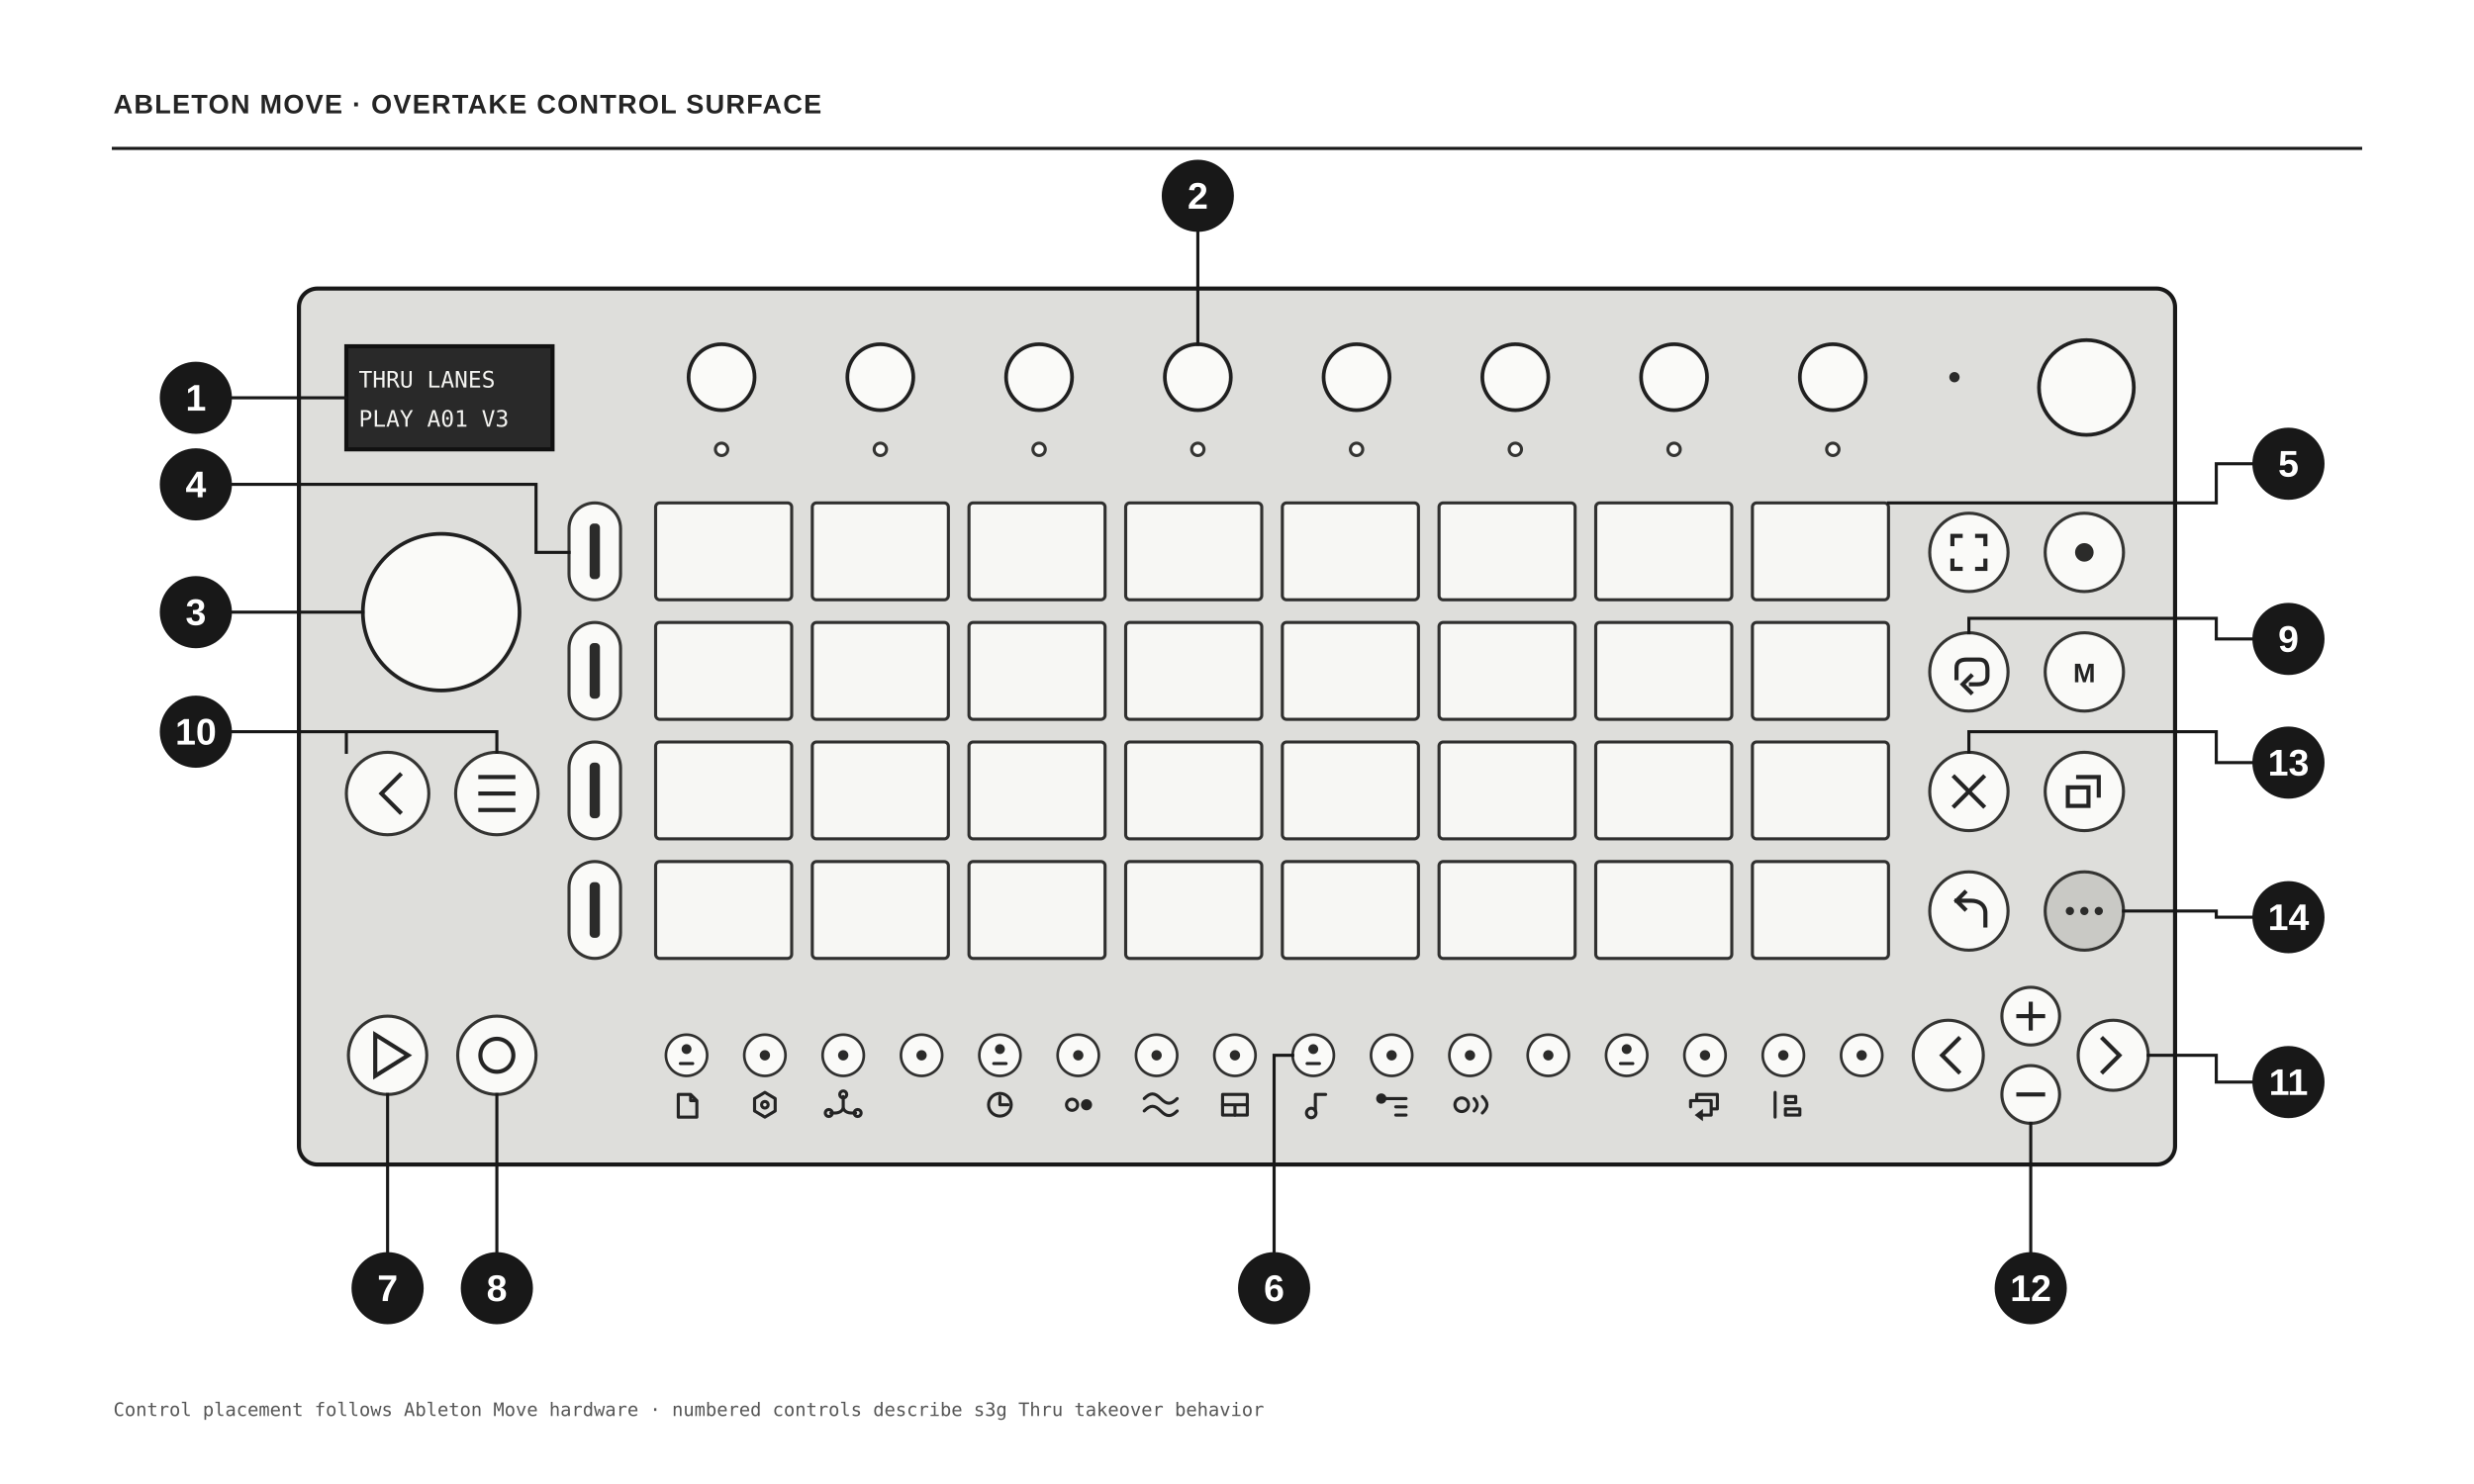
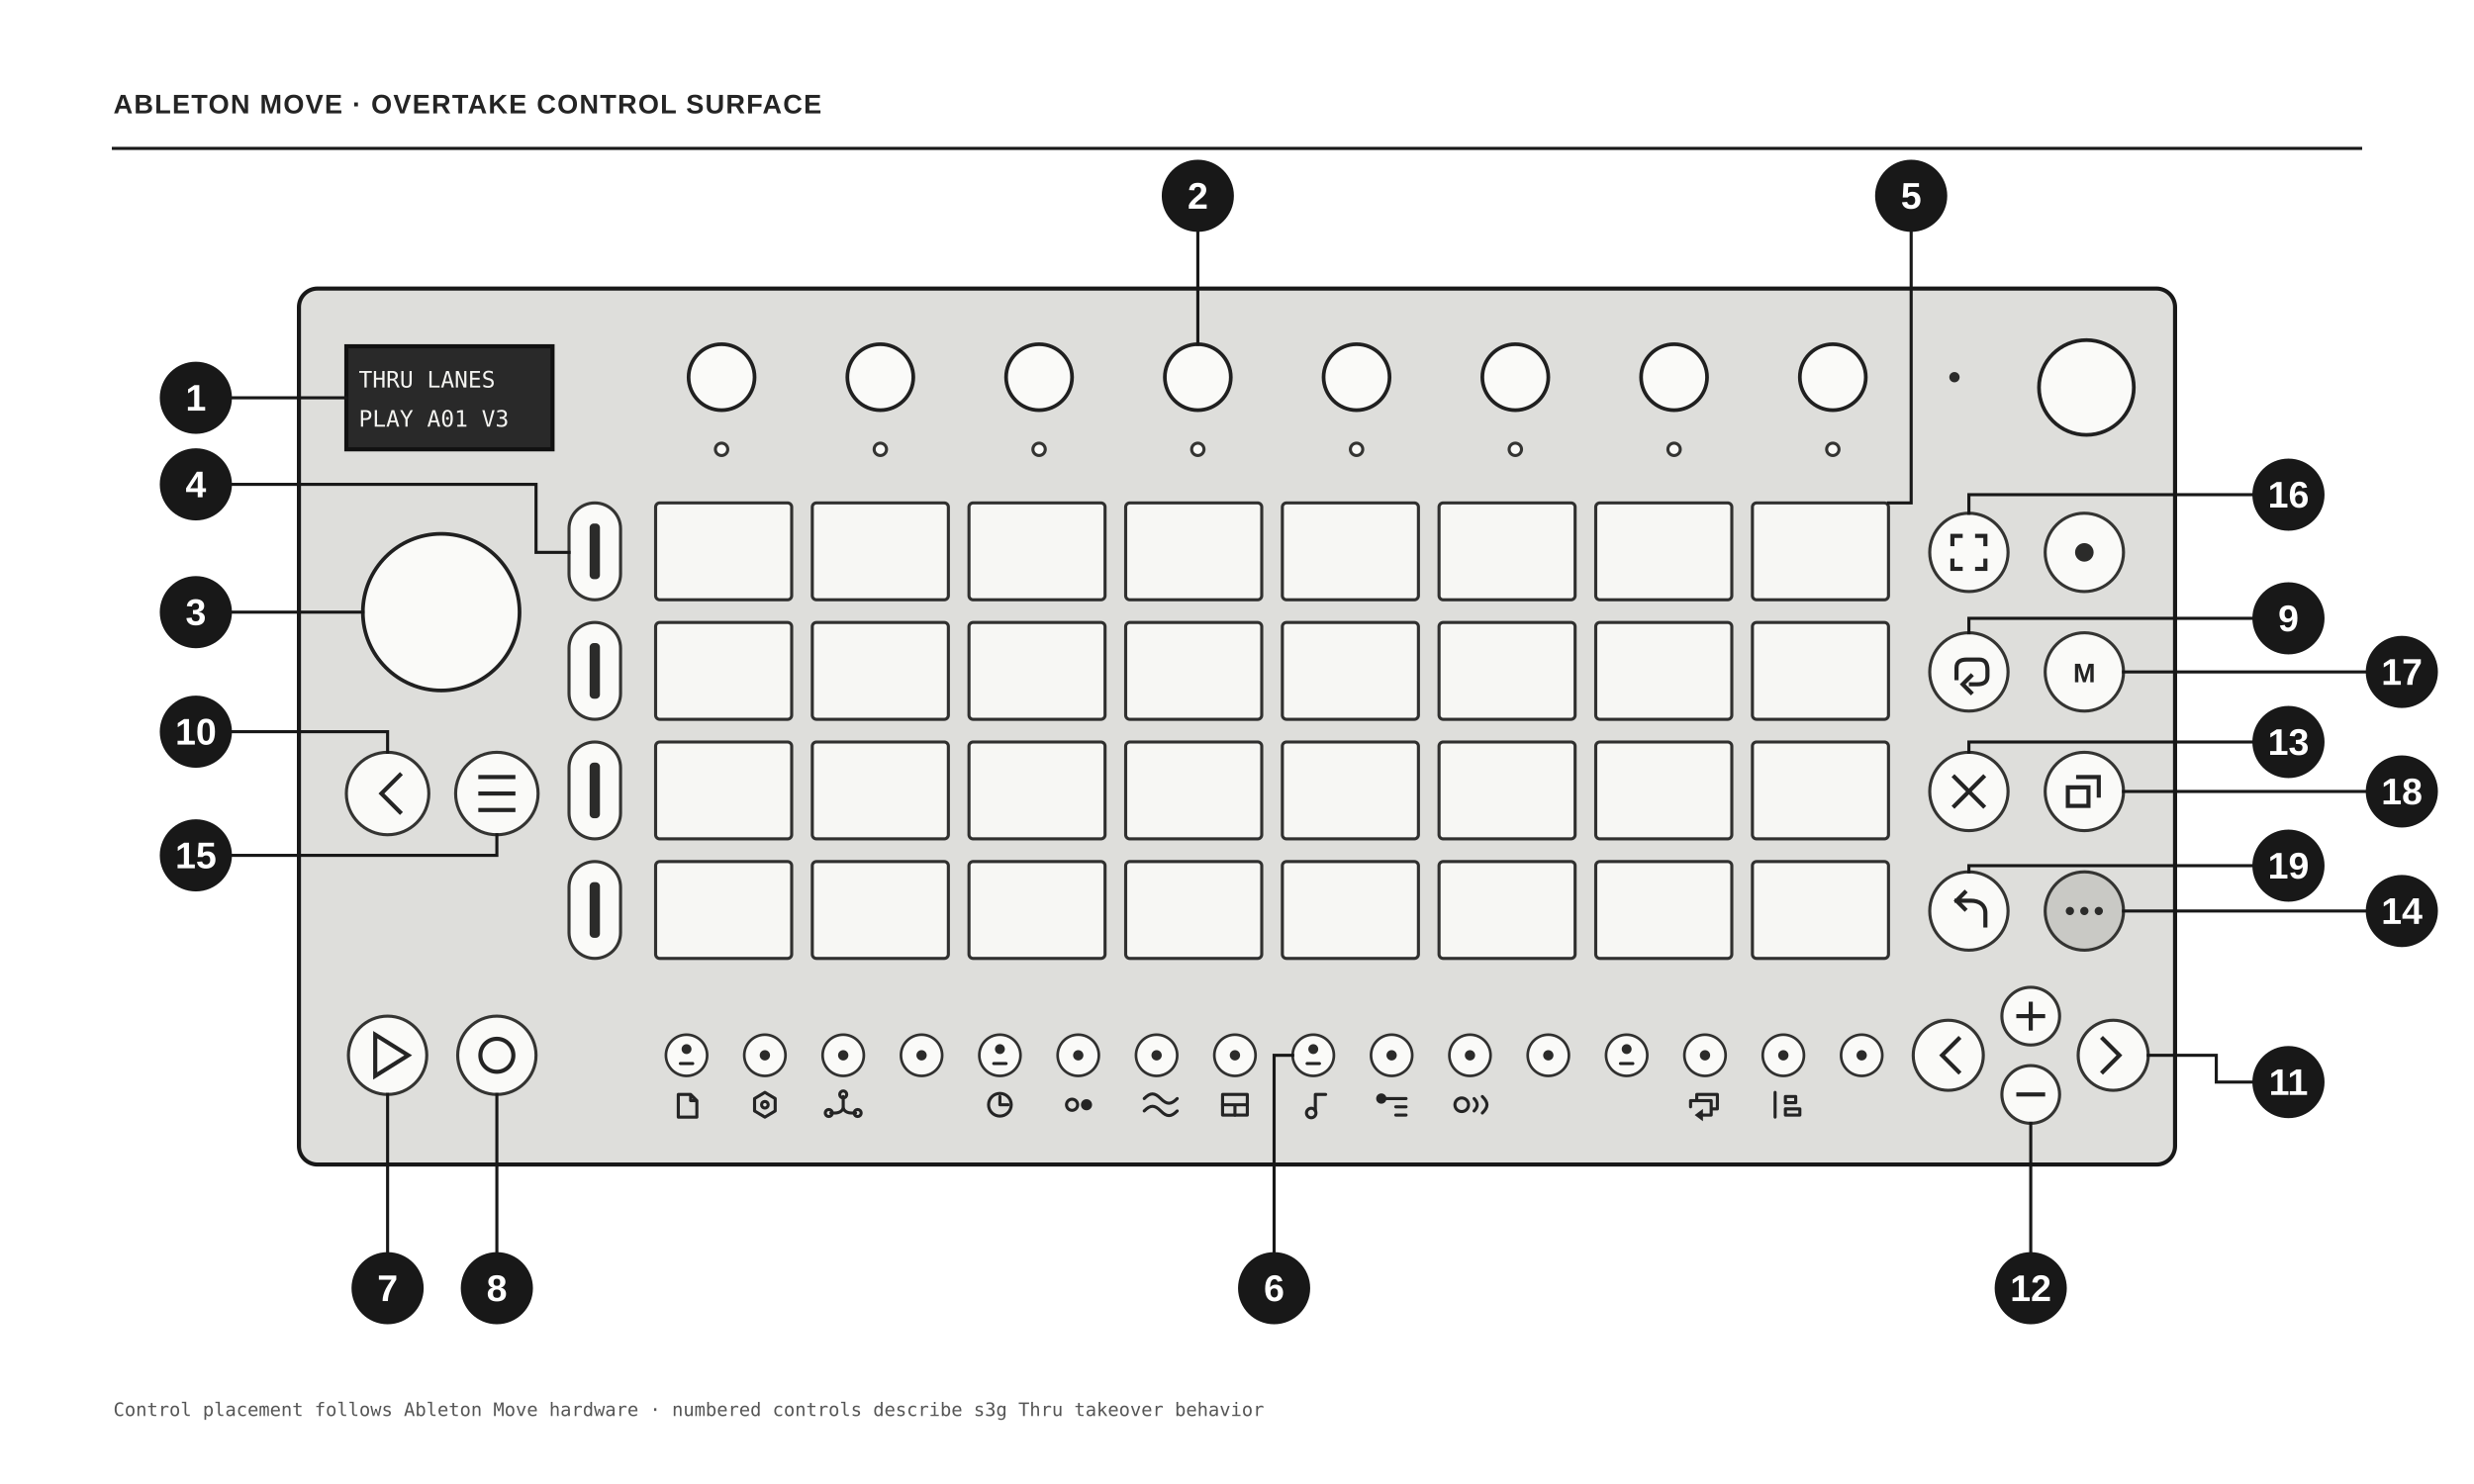
<svg xmlns="http://www.w3.org/2000/svg" width="1200" height="720" viewBox="0 0 1200 720" role="img" aria-labelledby="title desc">
  <defs>
    <style>
      .body{fill:#dededb;stroke:#181818;stroke-width:2}
      .screen{fill:#292929;stroke:#111;stroke-width:2}
      .encoder{fill:#fafaf8;stroke:#202020;stroke-width:1.8}
      .button{fill:#fafaf8;stroke:#343432;stroke-width:1.5}
      .shift{fill:#c9c9c5;stroke:#343432;stroke-width:1.5}
      .pad{fill:#f7f7f4;stroke:#30302f;stroke-width:1.5}
      .step{fill:#fafaf8;stroke:#30302f;stroke-width:1.3}
      .led{fill:#2b2b2a}
      .icon{fill:none;stroke:#242424;stroke-width:2;stroke-linecap:square;stroke-linejoin:miter}
      .thin{fill:none;stroke:#555;stroke-width:1.2;stroke-linecap:square;stroke-linejoin:miter}
      .panelGlyph{fill:none;stroke:#242424;stroke-width:1.5;stroke-linecap:round;stroke-linejoin:round}
      .panelGlyphFill{fill:#242424;stroke:none}
      .leader{fill:none;stroke:#181818;stroke-width:1.5;stroke-linecap:square;stroke-linejoin:miter}
      .call{fill:#181818;stroke:#181818;stroke-width:1}
      .num{fill:#fff;font-family:Arial,Helvetica,sans-serif;font-size:18px;font-weight:700;text-anchor:middle;dominant-baseline:central}
      .label{fill:#242424;font-family:Arial,Helvetica,sans-serif;font-size:13px;font-weight:700;letter-spacing:.6px}
      .tiny{fill:#555;font-family:Menlo,Monaco,monospace;font-size:9px;text-anchor:middle}
      .foot{fill:#555;font-family:Menlo,Monaco,monospace;font-size:9px;text-anchor:start}
      .screenText{fill:#f4f4f1;font-family:Menlo,Monaco,monospace;font-size:11px}
    </style>
  </defs>
  <rect width="1200" height="720" fill="#fff" />
  <text x="55" y="55" class="label">ABLETON MOVE · OVERTAKE CONTROL SURFACE</text>
  <line x1="55" y1="72" x2="1145" y2="72" class="leader" />
  <rect x="145" y="140" width="910" height="425" rx="9" class="body" />
  <rect x="168" y="168" width="100" height="50" class="screen" />
  <text x="174" y="188" class="screenText">THRU LANES</text>
  <text x="174" y="207" class="screenText">PLAY A01 V3</text>
  <circle cx="214" cy="297" r="38" class="encoder" />
  <circle cx="188" cy="385" r="20" class="button" />
  <path d="M194 376L185 385L194 394" class="icon" />
  <circle cx="241" cy="385" r="20" class="button" />
  <path d="M233 377H249M233 385H249M233 393H249" class="icon" />
  <g>
    <circle cx="350" cy="183" r="16" class="encoder" />
    <circle cx="350" cy="218" r="3" class="button" />
    <circle cx="427" cy="183" r="16" class="encoder" />
    <circle cx="427" cy="218" r="3" class="button" />
    <circle cx="504" cy="183" r="16" class="encoder" />
    <circle cx="504" cy="218" r="3" class="button" />
    <circle cx="581" cy="183" r="16" class="encoder" />
    <circle cx="581" cy="218" r="3" class="button" />
    <circle cx="658" cy="183" r="16" class="encoder" />
    <circle cx="658" cy="218" r="3" class="button" />
    <circle cx="735" cy="183" r="16" class="encoder" />
    <circle cx="735" cy="218" r="3" class="button" />
    <circle cx="812" cy="183" r="16" class="encoder" />
    <circle cx="812" cy="218" r="3" class="button" />
    <circle cx="889" cy="183" r="16" class="encoder" />
    <circle cx="889" cy="218" r="3" class="button" />
  </g>
  <circle cx="948" cy="183" r="2.5" class="led" />
  <circle cx="1012" cy="188" r="23" class="encoder" />
  <g>
    <rect x="276" y="244" width="25" height="47" rx="12.5" class="button" />
    <rect x="286" y="254" width="5" height="27" rx="2" class="led" />
    <rect x="276" y="302" width="25" height="47" rx="12.5" class="button" />
    <rect x="286" y="312" width="5" height="27" rx="2" class="led" />
    <rect x="276" y="360" width="25" height="47" rx="12.5" class="button" />
    <rect x="286" y="370" width="5" height="27" rx="2" class="led" />
    <rect x="276" y="418" width="25" height="47" rx="12.5" class="button" />
    <rect x="286" y="428" width="5" height="27" rx="2" class="led" />
  </g>
  <g>
    <rect x="318" y="244" width="66" height="47" rx="2" class="pad" />
    <rect x="394" y="244" width="66" height="47" rx="2" class="pad" />
    <rect x="470" y="244" width="66" height="47" rx="2" class="pad" />
    <rect x="546" y="244" width="66" height="47" rx="2" class="pad" />
    <rect x="622" y="244" width="66" height="47" rx="2" class="pad" />
    <rect x="698" y="244" width="66" height="47" rx="2" class="pad" />
    <rect x="774" y="244" width="66" height="47" rx="2" class="pad" />
    <rect x="850" y="244" width="66" height="47" rx="2" class="pad" />
    <rect x="318" y="302" width="66" height="47" rx="2" class="pad" />
    <rect x="394" y="302" width="66" height="47" rx="2" class="pad" />
    <rect x="470" y="302" width="66" height="47" rx="2" class="pad" />
    <rect x="546" y="302" width="66" height="47" rx="2" class="pad" />
    <rect x="622" y="302" width="66" height="47" rx="2" class="pad" />
    <rect x="698" y="302" width="66" height="47" rx="2" class="pad" />
    <rect x="774" y="302" width="66" height="47" rx="2" class="pad" />
    <rect x="850" y="302" width="66" height="47" rx="2" class="pad" />
    <rect x="318" y="360" width="66" height="47" rx="2" class="pad" />
    <rect x="394" y="360" width="66" height="47" rx="2" class="pad" />
    <rect x="470" y="360" width="66" height="47" rx="2" class="pad" />
    <rect x="546" y="360" width="66" height="47" rx="2" class="pad" />
    <rect x="622" y="360" width="66" height="47" rx="2" class="pad" />
    <rect x="698" y="360" width="66" height="47" rx="2" class="pad" />
    <rect x="774" y="360" width="66" height="47" rx="2" class="pad" />
    <rect x="850" y="360" width="66" height="47" rx="2" class="pad" />
    <rect x="318" y="418" width="66" height="47" rx="2" class="pad" />
    <rect x="394" y="418" width="66" height="47" rx="2" class="pad" />
    <rect x="470" y="418" width="66" height="47" rx="2" class="pad" />
    <rect x="546" y="418" width="66" height="47" rx="2" class="pad" />
    <rect x="622" y="418" width="66" height="47" rx="2" class="pad" />
    <rect x="698" y="418" width="66" height="47" rx="2" class="pad" />
    <rect x="774" y="418" width="66" height="47" rx="2" class="pad" />
    <rect x="850" y="418" width="66" height="47" rx="2" class="pad" />
  </g>
  <g>
    <circle cx="955" cy="268" r="19" class="button" />
    <path d="M947 264V260H951M959 260H963V264M963 272V276H959M951 276H947V272" class="icon" />
    <circle cx="1011" cy="268" r="19" class="button" />
    <circle cx="1011" cy="268" r="4.5" class="led" />
    <circle cx="955" cy="326" r="19" class="button" />
    <path d="M949 329V324C949 321 951 320 954 320H960C963 320 964 322 964 325V328C964 331 962 332 959 332H956M956 328L952 332L956 336" class="icon" />
    <circle cx="1011" cy="326" r="19" class="button" />
    <text x="1011" y="331" class="label" text-anchor="middle">M</text>
    <circle cx="955" cy="384" r="19" class="button" />
    <path d="M948 377L962 391M962 377L948 391" class="icon" />
    <circle cx="1011" cy="384" r="19" class="button" />
    <rect x="1003" y="382" width="10" height="9" class="icon" />
    <path d="M1008 377H1018V386" class="icon" />
    <circle cx="955" cy="442" r="19" class="button" />
    <path d="M963 449V443C963 439 960 437 956 437H949M953 433L949 437L953 441" class="icon" />
    <circle cx="1011" cy="442" r="19" class="shift" />
    <circle cx="1004" cy="442" r="2" class="led" />
    <circle cx="1011" cy="442" r="2" class="led" />
    <circle cx="1018" cy="442" r="2" class="led" />
  </g>
  <circle cx="188" cy="512" r="19" class="button" />
  <path d="M182 502L198 512L182 522Z" class="icon" />
  <circle cx="241" cy="512" r="19" class="button" />
  <circle cx="241" cy="512" r="8" class="icon" />
  <g>
    <circle cx="333" cy="512" r="10" class="step" />
    <circle cx="333" cy="509" r="2.4" class="led" />
    <path d="M330 516H336" class="panelGlyph" />
    <circle cx="371" cy="512" r="10" class="step" />
    <circle cx="371" cy="512" r="2.5" class="led" />
    <circle cx="409" cy="512" r="10" class="step" />
    <circle cx="409" cy="512" r="2.5" class="led" />
    <circle cx="447" cy="512" r="10" class="step" />
    <circle cx="447" cy="512" r="2.5" class="led" />
    <circle cx="485" cy="512" r="10" class="step" />
    <circle cx="485" cy="509" r="2.4" class="led" />
    <path d="M482 516H488" class="panelGlyph" />
    <circle cx="523" cy="512" r="10" class="step" />
    <circle cx="523" cy="512" r="2.5" class="led" />
    <circle cx="561" cy="512" r="10" class="step" />
    <circle cx="561" cy="512" r="2.5" class="led" />
    <circle cx="599" cy="512" r="10" class="step" />
    <circle cx="599" cy="512" r="2.5" class="led" />
    <circle cx="637" cy="512" r="10" class="step" />
    <circle cx="637" cy="509" r="2.4" class="led" />
    <path d="M634 516H640" class="panelGlyph" />
    <circle cx="675" cy="512" r="10" class="step" />
    <circle cx="675" cy="512" r="2.5" class="led" />
    <circle cx="713" cy="512" r="10" class="step" />
    <circle cx="713" cy="512" r="2.5" class="led" />
    <circle cx="751" cy="512" r="10" class="step" />
    <circle cx="751" cy="512" r="2.5" class="led" />
    <circle cx="789" cy="512" r="10" class="step" />
    <circle cx="789" cy="509" r="2.4" class="led" />
    <path d="M786 516H792" class="panelGlyph" />
    <circle cx="827" cy="512" r="10" class="step" />
    <circle cx="827" cy="512" r="2.5" class="led" />
    <circle cx="865" cy="512" r="10" class="step" />
    <circle cx="865" cy="512" r="2.5" class="led" />
    <circle cx="903" cy="512" r="10" class="step" />
    <circle cx="903" cy="512" r="2.5" class="led" />
  </g>
  <g class="panelGlyph">
    <path d="M329 531H335L338 534V542H329ZM335 531V534H338" />
    <path d="M371 530L376 533V539L371 542L366 539V533Z" />
    <circle cx="371" cy="536" r="1.6" />
    <path d="M409 532V537C409 539 407 540 405 540H403M409 537C409 539 411 540 413 540H415" />
    <circle cx="409" cy="531" r="1.7" />
    <circle cx="402" cy="540" r="1.7" />
    <circle cx="416" cy="540" r="1.7" />
    <circle cx="485" cy="536" r="5.5" />
    <path d="M485 532V536H489" />
    <circle cx="520" cy="536" r="2.7" />
    <circle cx="527" cy="536" r="2.7" class="panelGlyphFill" />
    <path d="M555 533C558 530 560 530 563 533C566 536 568 536 571 533M555 539C558 536 560 536 563 539C566 542 568 542 571 539" />
    <rect x="593" y="531" width="12" height="10" />
    <path d="M593 536H605M599 536V541" />
    <path d="M643 531H638V539" />
    <circle cx="636" cy="540" r="2.3" />
    <path d="M672 533H682M677 537H682M677 541H682" />
    <circle cx="670" cy="533" r="2.5" class="panelGlyphFill" />
    <circle cx="709" cy="536" r="3.3" />
    <path d="M715 533C717 535 717 537 715 539M719 532C722 535 722 537 719 540" />
    <path d="M823 534V531H833V538H830M820 537V534H830V541H826" />
    <path d="M826 538L822 541L826 544Z" class="panelGlyphFill" />
    <path d="M861 530V542" />
    <rect x="866" y="532" width="5" height="3" />
    <rect x="866" y="538" width="7" height="3" />
  </g>
  <circle cx="945" cy="512" r="17" class="button" />
  <path d="M950 504L942 512L950 520" class="icon" />
  <circle cx="985" cy="493" r="14" class="button" />
  <path d="M979 493H991M985 487V499" class="icon" />
  <circle cx="985" cy="531" r="14" class="button" />
  <path d="M979 531H991" class="icon" />
  <circle cx="1025" cy="512" r="17" class="button" />
  <path d="M1020 504L1028 512L1020 520" class="icon" />
  <path d="M168 193H112" class="leader" />
  <circle cx="95" cy="193" r="17" class="call" />
  <text x="95" y="193" class="num">1</text>
  <path d="M581 167V112" class="leader" />
  <circle cx="581" cy="95" r="17" class="call" />
  <text x="581" y="95" class="num">2</text>
  <path d="M176 297H112" class="leader" />
  <circle cx="95" cy="297" r="17" class="call" />
  <text x="95" y="297" class="num">3</text>
  <path d="M276 268H260V235H112" class="leader" />
  <circle cx="95" cy="235" r="17" class="call" />
  <text x="95" y="235" class="num">4</text>
-   <path d="M916 244H1075V225H1093" class="leader" />
-   <circle cx="1110" cy="225" r="17" class="call" />
-   <text x="1110" y="225" class="num">5</text>
+   <path d="M916 244H927V112" class="leader" />
+   <circle cx="927" cy="95" r="17" class="call" />
+   <text x="927" y="95" class="num">5</text>
  <path d="M627 512H618V608" class="leader" />
  <circle cx="618" cy="625" r="17" class="call" />
  <text x="618" y="625" class="num">6</text>
  <path d="M188 531V608" class="leader" />
  <circle cx="188" cy="625" r="17" class="call" />
  <text x="188" y="625" class="num">7</text>
  <path d="M241 531V608" class="leader" />
  <circle cx="241" cy="625" r="17" class="call" />
  <text x="241" y="625" class="num">8</text>
-   <path d="M955 307V300H1075V310H1093" class="leader" />
-   <circle cx="1110" cy="310" r="17" class="call" />
-   <text x="1110" y="310" class="num">9</text>
-   <path d="M168 365V355H241V365M204 355H112" class="leader" />
+   <path d="M955 307V300H1093" class="leader" />
+   <circle cx="1110" cy="300" r="17" class="call" />
+   <text x="1110" y="300" class="num">9</text>
+   <path d="M188 365V355H112" class="leader" />
  <circle cx="95" cy="355" r="17" class="call" />
  <text x="95" y="355" class="num">10</text>
  <path d="M1042 512H1075V525H1093" class="leader" />
  <circle cx="1110" cy="525" r="17" class="call" />
  <text x="1110" y="525" class="num">11</text>
  <path d="M985 545V608" class="leader" />
  <circle cx="985" cy="625" r="17" class="call" />
  <text x="985" y="625" class="num">12</text>
-   <path d="M955 365V355H1075V370H1093" class="leader" />
-   <circle cx="1110" cy="370" r="17" class="call" />
-   <text x="1110" y="370" class="num">13</text>
-   <path d="M1030 442H1075V445H1093" class="leader" />
-   <circle cx="1110" cy="445" r="17" class="call" />
-   <text x="1110" y="445" class="num">14</text>
+   <path d="M955 365V360H1093" class="leader" />
+   <circle cx="1110" cy="360" r="17" class="call" />
+   <text x="1110" y="360" class="num">13</text>
+   <path d="M1030 442H1148" class="leader" />
+   <circle cx="1165" cy="442" r="17" class="call" />
+   <text x="1165" y="442" class="num">14</text>
+   <path d="M241 405V415H112" class="leader" />
+   <circle cx="95" cy="415" r="17" class="call" />
+   <text x="95" y="415" class="num">15</text>
+   <path d="M955 249V240H1093" class="leader" />
+   <circle cx="1110" cy="240" r="17" class="call" />
+   <text x="1110" y="240" class="num">16</text>
+   <path d="M1030 326H1148" class="leader" />
+   <circle cx="1165" cy="326" r="17" class="call" />
+   <text x="1165" y="326" class="num">17</text>
+   <path d="M1030 384H1148" class="leader" />
+   <circle cx="1165" cy="384" r="17" class="call" />
+   <text x="1165" y="384" class="num">18</text>
+   <path d="M955 423V420H1093" class="leader" />
+   <circle cx="1110" cy="420" r="17" class="call" />
+   <text x="1110" y="420" class="num">19</text>
  <text x="55" y="687" class="foot">Control placement follows Ableton Move hardware · numbered controls describe s3g Thru takeover behavior</text>
</svg>
